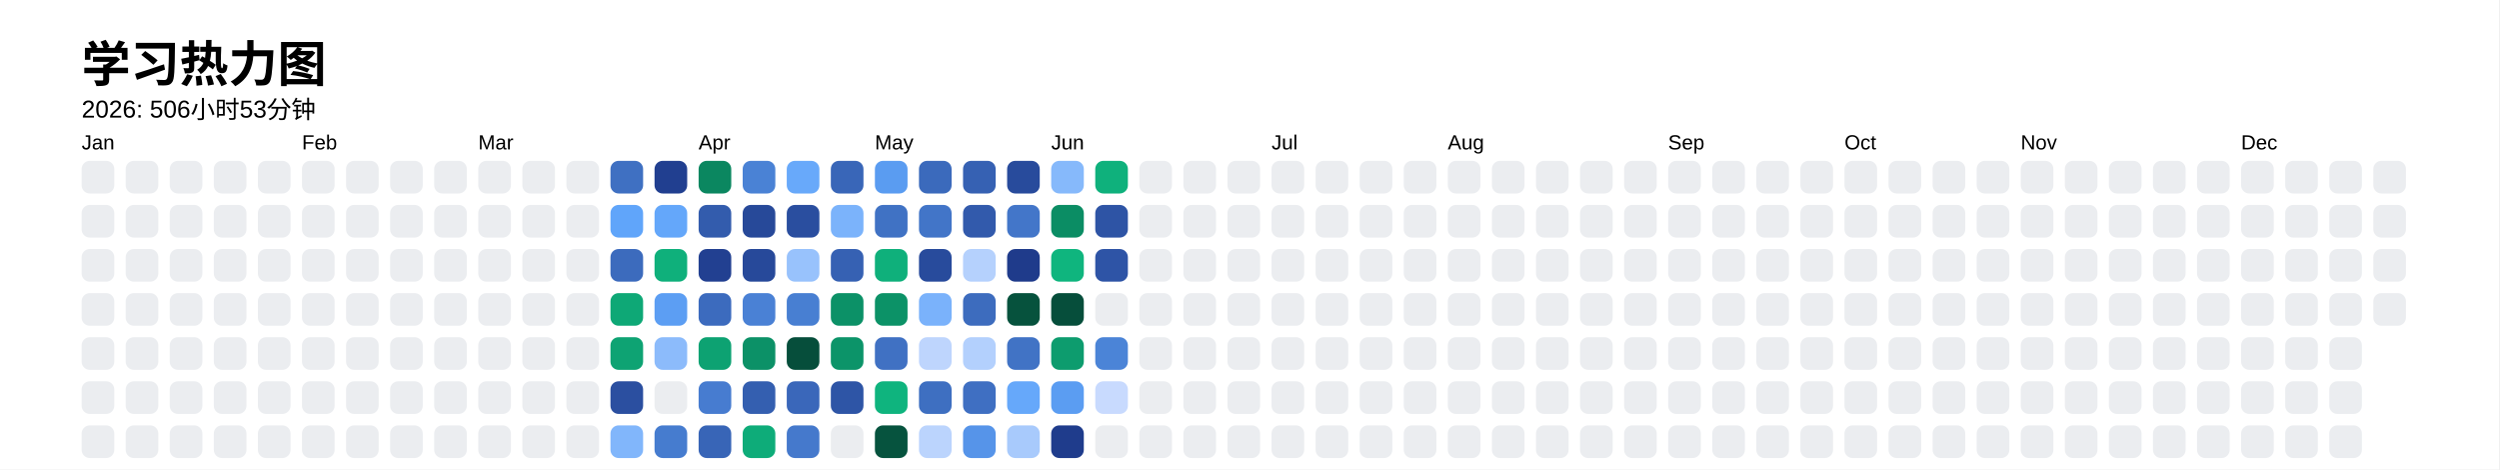
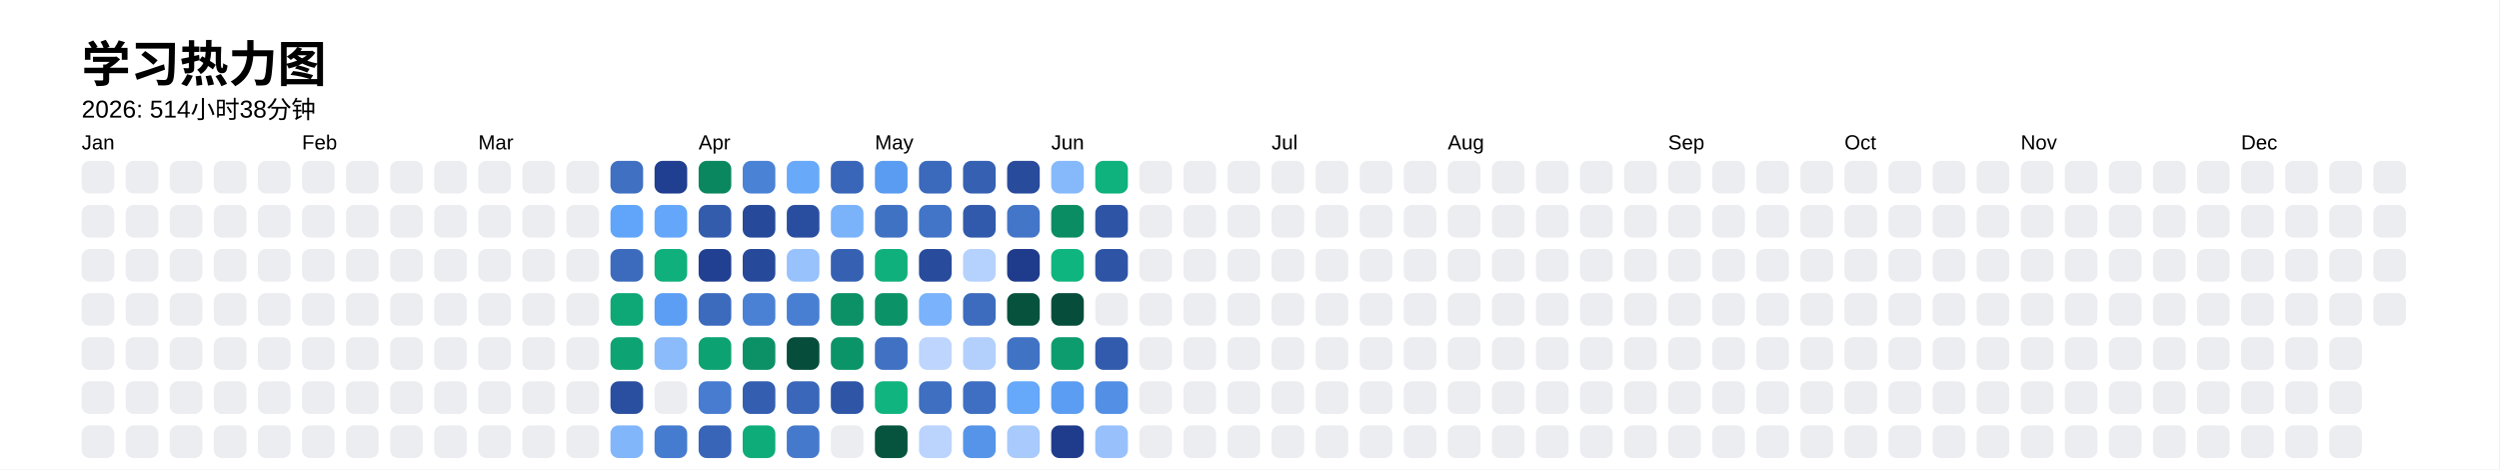
<svg xmlns="http://www.w3.org/2000/svg" style="background-color:white;" baseProfile="full" height="57.5mm" version="1.1" viewBox="0,0,306.2,57.5" width="306.2mm">
  <defs />
  <rect fill="#FFFFFF" height="57.5" width="306.2" x="0" y="0" />
  <text fill="#000000" style="font-size:6px; font-family:Arial; font-weight:bold;" x="10" y="10">学习热力图</text>
-   <text fill="#000000" style="font-size:3px; font-family:Arial;" x="10" y="14.4">2026: 506小时53分钟</text>
+   <text fill="#000000" style="font-size:3px; font-family:Arial;" x="10" y="14.4">2026: 514小时38分钟</text>
  <text fill="#000000" style="font-size:2.5px; font-family:Arial" x="10" y="18.3">Jan</text>
  <rect fill="#ebedf0" height="4" rx="1" ry="1" width="4" x="10" y="19.7" />
  <rect fill="#ebedf0" height="4" rx="1" ry="1" width="4" x="10" y="25.1" />
  <rect fill="#ebedf0" height="4" rx="1" ry="1" width="4" x="10" y="30.5" />
  <rect fill="#ebedf0" height="4" rx="1" ry="1" width="4" x="10" y="35.9" />
  <rect fill="#ebedf0" height="4" rx="1" ry="1" width="4" x="10" y="41.3" />
  <rect fill="#ebedf0" height="4" rx="1" ry="1" width="4" x="10" y="46.7" />
  <rect fill="#ebedf0" height="4" rx="1" ry="1" width="4" x="10" y="52.1" />
  <rect fill="#ebedf0" height="4" rx="1" ry="1" width="4" x="15.4" y="19.7" />
  <rect fill="#ebedf0" height="4" rx="1" ry="1" width="4" x="15.4" y="25.1" />
  <rect fill="#ebedf0" height="4" rx="1" ry="1" width="4" x="15.4" y="30.5" />
  <rect fill="#ebedf0" height="4" rx="1" ry="1" width="4" x="15.4" y="35.9" />
  <rect fill="#ebedf0" height="4" rx="1" ry="1" width="4" x="15.4" y="41.3" />
  <rect fill="#ebedf0" height="4" rx="1" ry="1" width="4" x="15.4" y="46.7" />
  <rect fill="#ebedf0" height="4" rx="1" ry="1" width="4" x="15.4" y="52.1" />
  <rect fill="#ebedf0" height="4" rx="1" ry="1" width="4" x="20.8" y="19.7" />
  <rect fill="#ebedf0" height="4" rx="1" ry="1" width="4" x="20.8" y="25.1" />
  <rect fill="#ebedf0" height="4" rx="1" ry="1" width="4" x="20.8" y="30.5" />
  <rect fill="#ebedf0" height="4" rx="1" ry="1" width="4" x="20.8" y="35.9" />
  <rect fill="#ebedf0" height="4" rx="1" ry="1" width="4" x="20.8" y="41.3" />
  <rect fill="#ebedf0" height="4" rx="1" ry="1" width="4" x="20.8" y="46.7" />
  <rect fill="#ebedf0" height="4" rx="1" ry="1" width="4" x="20.8" y="52.1" />
  <rect fill="#ebedf0" height="4" rx="1" ry="1" width="4" x="26.2" y="19.7" />
  <rect fill="#ebedf0" height="4" rx="1" ry="1" width="4" x="26.2" y="25.1" />
  <rect fill="#ebedf0" height="4" rx="1" ry="1" width="4" x="26.2" y="30.5" />
  <rect fill="#ebedf0" height="4" rx="1" ry="1" width="4" x="26.2" y="35.9" />
  <rect fill="#ebedf0" height="4" rx="1" ry="1" width="4" x="26.2" y="41.3" />
  <rect fill="#ebedf0" height="4" rx="1" ry="1" width="4" x="26.2" y="46.7" />
  <rect fill="#ebedf0" height="4" rx="1" ry="1" width="4" x="26.2" y="52.1" />
  <rect fill="#ebedf0" height="4" rx="1" ry="1" width="4" x="31.6" y="19.7" />
  <rect fill="#ebedf0" height="4" rx="1" ry="1" width="4" x="31.6" y="25.1" />
  <rect fill="#ebedf0" height="4" rx="1" ry="1" width="4" x="31.6" y="30.5" />
  <rect fill="#ebedf0" height="4" rx="1" ry="1" width="4" x="31.6" y="35.9" />
  <rect fill="#ebedf0" height="4" rx="1" ry="1" width="4" x="31.6" y="41.3" />
  <rect fill="#ebedf0" height="4" rx="1" ry="1" width="4" x="31.6" y="46.7" />
  <rect fill="#ebedf0" height="4" rx="1" ry="1" width="4" x="31.6" y="52.1" />
  <text fill="#000000" style="font-size:2.5px; font-family:Arial" x="37.0" y="18.3">Feb</text>
  <rect fill="#ebedf0" height="4" rx="1" ry="1" width="4" x="37.0" y="19.7" />
  <rect fill="#ebedf0" height="4" rx="1" ry="1" width="4" x="37.0" y="25.1" />
  <rect fill="#ebedf0" height="4" rx="1" ry="1" width="4" x="37.0" y="30.5" />
  <rect fill="#ebedf0" height="4" rx="1" ry="1" width="4" x="37.0" y="35.9" />
  <rect fill="#ebedf0" height="4" rx="1" ry="1" width="4" x="37.0" y="41.3" />
  <rect fill="#ebedf0" height="4" rx="1" ry="1" width="4" x="37.0" y="46.7" />
  <rect fill="#ebedf0" height="4" rx="1" ry="1" width="4" x="37.0" y="52.1" />
  <rect fill="#ebedf0" height="4" rx="1" ry="1" width="4" x="42.4" y="19.7" />
  <rect fill="#ebedf0" height="4" rx="1" ry="1" width="4" x="42.4" y="25.1" />
  <rect fill="#ebedf0" height="4" rx="1" ry="1" width="4" x="42.4" y="30.5" />
  <rect fill="#ebedf0" height="4" rx="1" ry="1" width="4" x="42.4" y="35.9" />
  <rect fill="#ebedf0" height="4" rx="1" ry="1" width="4" x="42.4" y="41.3" />
  <rect fill="#ebedf0" height="4" rx="1" ry="1" width="4" x="42.4" y="46.7" />
  <rect fill="#ebedf0" height="4" rx="1" ry="1" width="4" x="42.4" y="52.1" />
  <rect fill="#ebedf0" height="4" rx="1" ry="1" width="4" x="47.8" y="19.7" />
  <rect fill="#ebedf0" height="4" rx="1" ry="1" width="4" x="47.8" y="25.1" />
  <rect fill="#ebedf0" height="4" rx="1" ry="1" width="4" x="47.8" y="30.5" />
  <rect fill="#ebedf0" height="4" rx="1" ry="1" width="4" x="47.8" y="35.9" />
  <rect fill="#ebedf0" height="4" rx="1" ry="1" width="4" x="47.8" y="41.3" />
  <rect fill="#ebedf0" height="4" rx="1" ry="1" width="4" x="47.8" y="46.7" />
  <rect fill="#ebedf0" height="4" rx="1" ry="1" width="4" x="47.8" y="52.1" />
  <rect fill="#ebedf0" height="4" rx="1" ry="1" width="4" x="53.2" y="19.7" />
  <rect fill="#ebedf0" height="4" rx="1" ry="1" width="4" x="53.2" y="25.1" />
  <rect fill="#ebedf0" height="4" rx="1" ry="1" width="4" x="53.2" y="30.5" />
  <rect fill="#ebedf0" height="4" rx="1" ry="1" width="4" x="53.2" y="35.9" />
  <rect fill="#ebedf0" height="4" rx="1" ry="1" width="4" x="53.2" y="41.3" />
  <rect fill="#ebedf0" height="4" rx="1" ry="1" width="4" x="53.2" y="46.7" />
  <rect fill="#ebedf0" height="4" rx="1" ry="1" width="4" x="53.2" y="52.1" />
  <text fill="#000000" style="font-size:2.5px; font-family:Arial" x="58.6" y="18.3">Mar</text>
  <rect fill="#ebedf0" height="4" rx="1" ry="1" width="4" x="58.6" y="19.7" />
  <rect fill="#ebedf0" height="4" rx="1" ry="1" width="4" x="58.6" y="25.1" />
  <rect fill="#ebedf0" height="4" rx="1" ry="1" width="4" x="58.6" y="30.5" />
  <rect fill="#ebedf0" height="4" rx="1" ry="1" width="4" x="58.6" y="35.9" />
  <rect fill="#ebedf0" height="4" rx="1" ry="1" width="4" x="58.6" y="41.3" />
  <rect fill="#ebedf0" height="4" rx="1" ry="1" width="4" x="58.6" y="46.7" />
  <rect fill="#ebedf0" height="4" rx="1" ry="1" width="4" x="58.6" y="52.1" />
  <rect fill="#ebedf0" height="4" rx="1" ry="1" width="4" x="64" y="19.7" />
  <rect fill="#ebedf0" height="4" rx="1" ry="1" width="4" x="64" y="25.1" />
  <rect fill="#ebedf0" height="4" rx="1" ry="1" width="4" x="64" y="30.5" />
  <rect fill="#ebedf0" height="4" rx="1" ry="1" width="4" x="64" y="35.9" />
  <rect fill="#ebedf0" height="4" rx="1" ry="1" width="4" x="64" y="41.3" />
  <rect fill="#ebedf0" height="4" rx="1" ry="1" width="4" x="64" y="46.7" />
  <rect fill="#ebedf0" height="4" rx="1" ry="1" width="4" x="64" y="52.1" />
  <rect fill="#ebedf0" height="4" rx="1" ry="1" width="4" x="69.4" y="19.7" />
  <rect fill="#ebedf0" height="4" rx="1" ry="1" width="4" x="69.4" y="25.1" />
  <rect fill="#ebedf0" height="4" rx="1" ry="1" width="4" x="69.4" y="30.5" />
  <rect fill="#ebedf0" height="4" rx="1" ry="1" width="4" x="69.4" y="35.9" />
  <rect fill="#ebedf0" height="4" rx="1" ry="1" width="4" x="69.4" y="41.3" />
  <rect fill="#ebedf0" height="4" rx="1" ry="1" width="4" x="69.4" y="46.7" />
  <rect fill="#ebedf0" height="4" rx="1" ry="1" width="4" x="69.4" y="52.1" />
  <rect fill="#3f70c2" height="4" rx="1" ry="1" width="4" x="74.8" y="19.7" />
  <rect fill="#60a5fa" height="4" rx="1" ry="1" width="4" x="74.8" y="25.1" />
  <rect fill="#3c6bbd" height="4" rx="1" ry="1" width="4" x="74.8" y="30.5" />
  <rect fill="#0ea876" height="4" rx="1" ry="1" width="4" x="74.8" y="35.9" />
  <rect fill="#0ea373" height="4" rx="1" ry="1" width="4" x="74.8" y="41.3" />
  <rect fill="#2b4fa0" height="4" rx="1" ry="1" width="4" x="74.8" y="46.7" />
  <rect fill="#81b6fb" height="4" rx="1" ry="1" width="4" x="74.8" y="52.1" />
  <rect fill="#213f90" height="4" rx="1" ry="1" width="4" x="80.2" y="19.7" />
  <rect fill="#64a7fa" height="4" rx="1" ry="1" width="4" x="80.2" y="25.1" />
  <rect fill="#0fb07b" height="4" rx="1" ry="1" width="4" x="80.2" y="30.5" />
  <rect fill="#5c9ef3" height="4" rx="1" ry="1" width="4" x="80.2" y="35.9" />
  <rect fill="#8cbbfb" height="4" rx="1" ry="1" width="4" x="80.2" y="41.3" />
  <rect fill="#ebedf0" height="4" rx="1" ry="1" width="4" x="80.2" y="46.7" />
  <rect fill="#467ccf" height="4" rx="1" ry="1" width="4" x="80.2" y="52.1" />
  <text fill="#000000" style="font-size:2.5px; font-family:Arial" x="85.6" y="18.3">Apr</text>
  <rect fill="#0b8760" height="4" rx="1" ry="1" width="4" x="85.6" y="19.7" />
  <rect fill="#335cad" height="4" rx="1" ry="1" width="4" x="85.6" y="25.1" />
  <rect fill="#224091" height="4" rx="1" ry="1" width="4" x="85.6" y="30.5" />
  <rect fill="#3c6bbe" height="4" rx="1" ry="1" width="4" x="85.6" y="35.9" />
  <rect fill="#0da272" height="4" rx="1" ry="1" width="4" x="85.6" y="41.3" />
  <rect fill="#477cd0" height="4" rx="1" ry="1" width="4" x="85.6" y="46.7" />
  <rect fill="#3865b7" height="4" rx="1" ry="1" width="4" x="85.6" y="52.1" />
  <rect fill="#4a82d5" height="4" rx="1" ry="1" width="4" x="91" y="19.7" />
  <rect fill="#274999" height="4" rx="1" ry="1" width="4" x="91" y="25.1" />
  <rect fill="#27499a" height="4" rx="1" ry="1" width="4" x="91" y="30.5" />
  <rect fill="#4a81d5" height="4" rx="1" ry="1" width="4" x="91" y="35.9" />
  <rect fill="#0c9167" height="4" rx="1" ry="1" width="4" x="91" y="41.3" />
  <rect fill="#345fb0" height="4" rx="1" ry="1" width="4" x="91" y="46.7" />
  <rect fill="#0eac79" height="4" rx="1" ry="1" width="4" x="91" y="52.1" />
  <rect fill="#68a9fa" height="4" rx="1" ry="1" width="4" x="96.4" y="19.7" />
  <rect fill="#2a4e9f" height="4" rx="1" ry="1" width="4" x="96.4" y="25.1" />
  <rect fill="#98c2fc" height="4" rx="1" ry="1" width="4" x="96.4" y="30.5" />
  <rect fill="#487fd2" height="4" rx="1" ry="1" width="4" x="96.4" y="35.9" />
  <rect fill="#064e3b" height="4" rx="1" ry="1" width="4" x="96.4" y="41.3" />
  <rect fill="#3a67ba" height="4" rx="1" ry="1" width="4" x="96.4" y="46.7" />
  <rect fill="#4579cc" height="4" rx="1" ry="1" width="4" x="96.4" y="52.1" />
  <rect fill="#3966b8" height="4" rx="1" ry="1" width="4" x="101.8" y="19.7" />
  <rect fill="#7bb3fb" height="4" rx="1" ry="1" width="4" x="101.8" y="25.1" />
  <rect fill="#3661b3" height="4" rx="1" ry="1" width="4" x="101.8" y="30.5" />
  <rect fill="#0c9167" height="4" rx="1" ry="1" width="4" x="101.8" y="35.9" />
  <rect fill="#0c9469" height="4" rx="1" ry="1" width="4" x="101.8" y="41.3" />
  <rect fill="#2e55a6" height="4" rx="1" ry="1" width="4" x="101.8" y="46.7" />
  <rect fill="#ebedf0" height="4" rx="1" ry="1" width="4" x="101.8" y="52.1" />
  <text fill="#000000" style="font-size:2.5px; font-family:Arial" x="107.2" y="18.3">May</text>
  <rect fill="#5a9cf1" height="4" rx="1" ry="1" width="4" x="107.2" y="19.7" />
  <rect fill="#4072c4" height="4" rx="1" ry="1" width="4" x="107.2" y="25.1" />
  <rect fill="#0fb07b" height="4" rx="1" ry="1" width="4" x="107.2" y="30.5" />
  <rect fill="#0c9267" height="4" rx="1" ry="1" width="4" x="107.2" y="35.9" />
  <rect fill="#4071c3" height="4" rx="1" ry="1" width="4" x="107.2" y="41.3" />
  <rect fill="#0fb47e" height="4" rx="1" ry="1" width="4" x="107.2" y="46.7" />
  <rect fill="#06533e" height="4" rx="1" ry="1" width="4" x="107.2" y="52.1" />
  <rect fill="#3b6abc" height="4" rx="1" ry="1" width="4" x="112.6" y="19.7" />
  <rect fill="#4275c8" height="4" rx="1" ry="1" width="4" x="112.6" y="25.1" />
  <rect fill="#284b9c" height="4" rx="1" ry="1" width="4" x="112.6" y="30.5" />
  <rect fill="#7ab2fb" height="4" rx="1" ry="1" width="4" x="112.6" y="35.9" />
  <rect fill="#bed5fd" height="4" rx="1" ry="1" width="4" x="112.6" y="41.3" />
  <rect fill="#3e6fc1" height="4" rx="1" ry="1" width="4" x="112.6" y="46.7" />
  <rect fill="#bbd4fd" height="4" rx="1" ry="1" width="4" x="112.6" y="52.1" />
  <rect fill="#3661b3" height="4" rx="1" ry="1" width="4" x="118" y="19.7" />
  <rect fill="#325aac" height="4" rx="1" ry="1" width="4" x="118" y="25.1" />
  <rect fill="#b5d1fd" height="4" rx="1" ry="1" width="4" x="118" y="30.5" />
  <rect fill="#3d6cbe" height="4" rx="1" ry="1" width="4" x="118" y="35.9" />
  <rect fill="#b3d0fd" height="4" rx="1" ry="1" width="4" x="118" y="41.3" />
  <rect fill="#3f6fc2" height="4" rx="1" ry="1" width="4" x="118" y="46.7" />
  <rect fill="#5694e9" height="4" rx="1" ry="1" width="4" x="118" y="52.1" />
  <rect fill="#284b9c" height="4" rx="1" ry="1" width="4" x="123.4" y="19.7" />
  <rect fill="#4376c9" height="4" rx="1" ry="1" width="4" x="123.4" y="25.1" />
  <rect fill="#1f3b8b" height="4" rx="1" ry="1" width="4" x="123.4" y="30.5" />
  <rect fill="#06523d" height="4" rx="1" ry="1" width="4" x="123.4" y="35.9" />
  <rect fill="#4173c5" height="4" rx="1" ry="1" width="4" x="123.4" y="41.3" />
  <rect fill="#66a8fa" height="4" rx="1" ry="1" width="4" x="123.4" y="46.7" />
  <rect fill="#a8cafc" height="4" rx="1" ry="1" width="4" x="123.4" y="52.1" />
  <text fill="#000000" style="font-size:2.5px; font-family:Arial" x="128.8" y="18.3">Jun</text>
  <rect fill="#86b9fb" height="4" rx="1" ry="1" width="4" x="128.8" y="19.7" />
  <rect fill="#0b8d64" height="4" rx="1" ry="1" width="4" x="128.8" y="25.1" />
  <rect fill="#0fb57e" height="4" rx="1" ry="1" width="4" x="128.8" y="30.5" />
  <rect fill="#064e3b" height="4" rx="1" ry="1" width="4" x="128.8" y="35.9" />
  <rect fill="#0d9c6e" height="4" rx="1" ry="1" width="4" x="128.8" y="41.3" />
  <rect fill="#5b9df2" height="4" rx="1" ry="1" width="4" x="128.8" y="46.7" />
  <rect fill="#1f3c8c" height="4" rx="1" ry="1" width="4" x="128.8" y="52.1" />
  <rect fill="#0fb17c" height="4" rx="1" ry="1" width="4" x="134.2" y="19.7" />
  <rect fill="#2e54a5" height="4" rx="1" ry="1" width="4" x="134.2" y="25.1" />
  <rect fill="#2e54a6" height="4" rx="1" ry="1" width="4" x="134.2" y="30.5" />
  <rect fill="#ebedf0" height="4" rx="1" ry="1" width="4" x="134.2" y="35.9" />
-   <rect fill="#4b84d7" height="4" rx="1" ry="1" width="4" x="134.2" y="41.3" />
-   <rect fill="#c8dafe" height="4" rx="1" ry="1" width="4" x="134.2" y="46.7" />
-   <rect fill="#ebedf0" height="4" rx="1" ry="1" width="4" x="134.2" y="52.1" />
+   <rect fill="#325bad" height="4" rx="1" ry="1" width="4" x="134.2" y="41.3" />
+   <rect fill="#5390e5" height="4" rx="1" ry="1" width="4" x="134.2" y="46.7" />
+   <rect fill="#98c1fc" height="4" rx="1" ry="1" width="4" x="134.2" y="52.1" />
  <rect fill="#ebedf0" height="4" rx="1" ry="1" width="4" x="139.6" y="19.7" />
  <rect fill="#ebedf0" height="4" rx="1" ry="1" width="4" x="139.6" y="25.1" />
  <rect fill="#ebedf0" height="4" rx="1" ry="1" width="4" x="139.6" y="30.5" />
  <rect fill="#ebedf0" height="4" rx="1" ry="1" width="4" x="139.6" y="35.9" />
  <rect fill="#ebedf0" height="4" rx="1" ry="1" width="4" x="139.6" y="41.3" />
  <rect fill="#ebedf0" height="4" rx="1" ry="1" width="4" x="139.6" y="46.7" />
  <rect fill="#ebedf0" height="4" rx="1" ry="1" width="4" x="139.6" y="52.1" />
  <rect fill="#ebedf0" height="4" rx="1" ry="1" width="4" x="145" y="19.7" />
  <rect fill="#ebedf0" height="4" rx="1" ry="1" width="4" x="145" y="25.1" />
  <rect fill="#ebedf0" height="4" rx="1" ry="1" width="4" x="145" y="30.5" />
  <rect fill="#ebedf0" height="4" rx="1" ry="1" width="4" x="145" y="35.9" />
  <rect fill="#ebedf0" height="4" rx="1" ry="1" width="4" x="145" y="41.3" />
  <rect fill="#ebedf0" height="4" rx="1" ry="1" width="4" x="145" y="46.7" />
  <rect fill="#ebedf0" height="4" rx="1" ry="1" width="4" x="145" y="52.1" />
  <rect fill="#ebedf0" height="4" rx="1" ry="1" width="4" x="150.4" y="19.7" />
  <rect fill="#ebedf0" height="4" rx="1" ry="1" width="4" x="150.4" y="25.1" />
  <rect fill="#ebedf0" height="4" rx="1" ry="1" width="4" x="150.4" y="30.5" />
  <rect fill="#ebedf0" height="4" rx="1" ry="1" width="4" x="150.4" y="35.9" />
  <rect fill="#ebedf0" height="4" rx="1" ry="1" width="4" x="150.4" y="41.3" />
  <rect fill="#ebedf0" height="4" rx="1" ry="1" width="4" x="150.4" y="46.7" />
  <rect fill="#ebedf0" height="4" rx="1" ry="1" width="4" x="150.4" y="52.1" />
  <text fill="#000000" style="font-size:2.5px; font-family:Arial" x="155.8" y="18.3">Jul</text>
  <rect fill="#ebedf0" height="4" rx="1" ry="1" width="4" x="155.8" y="19.7" />
  <rect fill="#ebedf0" height="4" rx="1" ry="1" width="4" x="155.8" y="25.1" />
  <rect fill="#ebedf0" height="4" rx="1" ry="1" width="4" x="155.8" y="30.5" />
  <rect fill="#ebedf0" height="4" rx="1" ry="1" width="4" x="155.8" y="35.9" />
  <rect fill="#ebedf0" height="4" rx="1" ry="1" width="4" x="155.8" y="41.3" />
  <rect fill="#ebedf0" height="4" rx="1" ry="1" width="4" x="155.8" y="46.7" />
  <rect fill="#ebedf0" height="4" rx="1" ry="1" width="4" x="155.8" y="52.1" />
  <rect fill="#ebedf0" height="4" rx="1" ry="1" width="4" x="161.2" y="19.7" />
  <rect fill="#ebedf0" height="4" rx="1" ry="1" width="4" x="161.2" y="25.1" />
  <rect fill="#ebedf0" height="4" rx="1" ry="1" width="4" x="161.2" y="30.5" />
  <rect fill="#ebedf0" height="4" rx="1" ry="1" width="4" x="161.2" y="35.9" />
  <rect fill="#ebedf0" height="4" rx="1" ry="1" width="4" x="161.2" y="41.3" />
  <rect fill="#ebedf0" height="4" rx="1" ry="1" width="4" x="161.2" y="46.7" />
  <rect fill="#ebedf0" height="4" rx="1" ry="1" width="4" x="161.2" y="52.1" />
  <rect fill="#ebedf0" height="4" rx="1" ry="1" width="4" x="166.6" y="19.7" />
  <rect fill="#ebedf0" height="4" rx="1" ry="1" width="4" x="166.6" y="25.1" />
  <rect fill="#ebedf0" height="4" rx="1" ry="1" width="4" x="166.6" y="30.5" />
  <rect fill="#ebedf0" height="4" rx="1" ry="1" width="4" x="166.6" y="35.9" />
  <rect fill="#ebedf0" height="4" rx="1" ry="1" width="4" x="166.6" y="41.3" />
  <rect fill="#ebedf0" height="4" rx="1" ry="1" width="4" x="166.6" y="46.7" />
  <rect fill="#ebedf0" height="4" rx="1" ry="1" width="4" x="166.6" y="52.1" />
  <rect fill="#ebedf0" height="4" rx="1" ry="1" width="4" x="172" y="19.7" />
  <rect fill="#ebedf0" height="4" rx="1" ry="1" width="4" x="172" y="25.1" />
  <rect fill="#ebedf0" height="4" rx="1" ry="1" width="4" x="172" y="30.5" />
  <rect fill="#ebedf0" height="4" rx="1" ry="1" width="4" x="172" y="35.9" />
  <rect fill="#ebedf0" height="4" rx="1" ry="1" width="4" x="172" y="41.3" />
  <rect fill="#ebedf0" height="4" rx="1" ry="1" width="4" x="172" y="46.7" />
  <rect fill="#ebedf0" height="4" rx="1" ry="1" width="4" x="172" y="52.1" />
  <text fill="#000000" style="font-size:2.5px; font-family:Arial" x="177.4" y="18.3">Aug</text>
  <rect fill="#ebedf0" height="4" rx="1" ry="1" width="4" x="177.4" y="19.7" />
  <rect fill="#ebedf0" height="4" rx="1" ry="1" width="4" x="177.4" y="25.1" />
  <rect fill="#ebedf0" height="4" rx="1" ry="1" width="4" x="177.4" y="30.5" />
  <rect fill="#ebedf0" height="4" rx="1" ry="1" width="4" x="177.4" y="35.9" />
  <rect fill="#ebedf0" height="4" rx="1" ry="1" width="4" x="177.4" y="41.3" />
  <rect fill="#ebedf0" height="4" rx="1" ry="1" width="4" x="177.4" y="46.7" />
  <rect fill="#ebedf0" height="4" rx="1" ry="1" width="4" x="177.4" y="52.1" />
  <rect fill="#ebedf0" height="4" rx="1" ry="1" width="4" x="182.8" y="19.7" />
  <rect fill="#ebedf0" height="4" rx="1" ry="1" width="4" x="182.8" y="25.1" />
  <rect fill="#ebedf0" height="4" rx="1" ry="1" width="4" x="182.8" y="30.5" />
  <rect fill="#ebedf0" height="4" rx="1" ry="1" width="4" x="182.8" y="35.9" />
  <rect fill="#ebedf0" height="4" rx="1" ry="1" width="4" x="182.8" y="41.3" />
  <rect fill="#ebedf0" height="4" rx="1" ry="1" width="4" x="182.8" y="46.7" />
  <rect fill="#ebedf0" height="4" rx="1" ry="1" width="4" x="182.8" y="52.1" />
  <rect fill="#ebedf0" height="4" rx="1" ry="1" width="4" x="188.2" y="19.7" />
  <rect fill="#ebedf0" height="4" rx="1" ry="1" width="4" x="188.2" y="25.1" />
  <rect fill="#ebedf0" height="4" rx="1" ry="1" width="4" x="188.2" y="30.5" />
  <rect fill="#ebedf0" height="4" rx="1" ry="1" width="4" x="188.2" y="35.9" />
  <rect fill="#ebedf0" height="4" rx="1" ry="1" width="4" x="188.2" y="41.3" />
  <rect fill="#ebedf0" height="4" rx="1" ry="1" width="4" x="188.2" y="46.7" />
  <rect fill="#ebedf0" height="4" rx="1" ry="1" width="4" x="188.2" y="52.1" />
  <rect fill="#ebedf0" height="4" rx="1" ry="1" width="4" x="193.6" y="19.7" />
  <rect fill="#ebedf0" height="4" rx="1" ry="1" width="4" x="193.6" y="25.1" />
  <rect fill="#ebedf0" height="4" rx="1" ry="1" width="4" x="193.6" y="30.5" />
  <rect fill="#ebedf0" height="4" rx="1" ry="1" width="4" x="193.6" y="35.9" />
  <rect fill="#ebedf0" height="4" rx="1" ry="1" width="4" x="193.6" y="41.3" />
  <rect fill="#ebedf0" height="4" rx="1" ry="1" width="4" x="193.6" y="46.7" />
  <rect fill="#ebedf0" height="4" rx="1" ry="1" width="4" x="193.6" y="52.1" />
  <rect fill="#ebedf0" height="4" rx="1" ry="1" width="4" x="199" y="19.7" />
  <rect fill="#ebedf0" height="4" rx="1" ry="1" width="4" x="199" y="25.1" />
  <rect fill="#ebedf0" height="4" rx="1" ry="1" width="4" x="199" y="30.5" />
  <rect fill="#ebedf0" height="4" rx="1" ry="1" width="4" x="199" y="35.9" />
  <rect fill="#ebedf0" height="4" rx="1" ry="1" width="4" x="199" y="41.3" />
  <rect fill="#ebedf0" height="4" rx="1" ry="1" width="4" x="199" y="46.7" />
  <rect fill="#ebedf0" height="4" rx="1" ry="1" width="4" x="199" y="52.1" />
  <text fill="#000000" style="font-size:2.5px; font-family:Arial" x="204.4" y="18.3">Sep</text>
  <rect fill="#ebedf0" height="4" rx="1" ry="1" width="4" x="204.4" y="19.7" />
  <rect fill="#ebedf0" height="4" rx="1" ry="1" width="4" x="204.4" y="25.1" />
  <rect fill="#ebedf0" height="4" rx="1" ry="1" width="4" x="204.4" y="30.5" />
  <rect fill="#ebedf0" height="4" rx="1" ry="1" width="4" x="204.4" y="35.9" />
  <rect fill="#ebedf0" height="4" rx="1" ry="1" width="4" x="204.4" y="41.3" />
  <rect fill="#ebedf0" height="4" rx="1" ry="1" width="4" x="204.4" y="46.7" />
  <rect fill="#ebedf0" height="4" rx="1" ry="1" width="4" x="204.4" y="52.1" />
  <rect fill="#ebedf0" height="4" rx="1" ry="1" width="4" x="209.8" y="19.7" />
  <rect fill="#ebedf0" height="4" rx="1" ry="1" width="4" x="209.8" y="25.1" />
  <rect fill="#ebedf0" height="4" rx="1" ry="1" width="4" x="209.8" y="30.5" />
  <rect fill="#ebedf0" height="4" rx="1" ry="1" width="4" x="209.8" y="35.9" />
  <rect fill="#ebedf0" height="4" rx="1" ry="1" width="4" x="209.8" y="41.3" />
  <rect fill="#ebedf0" height="4" rx="1" ry="1" width="4" x="209.8" y="46.7" />
  <rect fill="#ebedf0" height="4" rx="1" ry="1" width="4" x="209.8" y="52.1" />
  <rect fill="#ebedf0" height="4" rx="1" ry="1" width="4" x="215.2" y="19.7" />
  <rect fill="#ebedf0" height="4" rx="1" ry="1" width="4" x="215.2" y="25.1" />
  <rect fill="#ebedf0" height="4" rx="1" ry="1" width="4" x="215.2" y="30.5" />
  <rect fill="#ebedf0" height="4" rx="1" ry="1" width="4" x="215.2" y="35.9" />
  <rect fill="#ebedf0" height="4" rx="1" ry="1" width="4" x="215.2" y="41.3" />
  <rect fill="#ebedf0" height="4" rx="1" ry="1" width="4" x="215.2" y="46.7" />
  <rect fill="#ebedf0" height="4" rx="1" ry="1" width="4" x="215.2" y="52.1" />
  <rect fill="#ebedf0" height="4" rx="1" ry="1" width="4" x="220.6" y="19.7" />
  <rect fill="#ebedf0" height="4" rx="1" ry="1" width="4" x="220.6" y="25.1" />
  <rect fill="#ebedf0" height="4" rx="1" ry="1" width="4" x="220.6" y="30.5" />
  <rect fill="#ebedf0" height="4" rx="1" ry="1" width="4" x="220.6" y="35.9" />
  <rect fill="#ebedf0" height="4" rx="1" ry="1" width="4" x="220.6" y="41.3" />
  <rect fill="#ebedf0" height="4" rx="1" ry="1" width="4" x="220.6" y="46.7" />
  <rect fill="#ebedf0" height="4" rx="1" ry="1" width="4" x="220.6" y="52.1" />
  <text fill="#000000" style="font-size:2.5px; font-family:Arial" x="226" y="18.3">Oct</text>
  <rect fill="#ebedf0" height="4" rx="1" ry="1" width="4" x="226" y="19.7" />
  <rect fill="#ebedf0" height="4" rx="1" ry="1" width="4" x="226" y="25.1" />
  <rect fill="#ebedf0" height="4" rx="1" ry="1" width="4" x="226" y="30.5" />
  <rect fill="#ebedf0" height="4" rx="1" ry="1" width="4" x="226" y="35.9" />
  <rect fill="#ebedf0" height="4" rx="1" ry="1" width="4" x="226" y="41.3" />
  <rect fill="#ebedf0" height="4" rx="1" ry="1" width="4" x="226" y="46.7" />
  <rect fill="#ebedf0" height="4" rx="1" ry="1" width="4" x="226" y="52.1" />
  <rect fill="#ebedf0" height="4" rx="1" ry="1" width="4" x="231.4" y="19.7" />
  <rect fill="#ebedf0" height="4" rx="1" ry="1" width="4" x="231.4" y="25.1" />
  <rect fill="#ebedf0" height="4" rx="1" ry="1" width="4" x="231.4" y="30.5" />
  <rect fill="#ebedf0" height="4" rx="1" ry="1" width="4" x="231.4" y="35.9" />
  <rect fill="#ebedf0" height="4" rx="1" ry="1" width="4" x="231.4" y="41.3" />
  <rect fill="#ebedf0" height="4" rx="1" ry="1" width="4" x="231.4" y="46.7" />
  <rect fill="#ebedf0" height="4" rx="1" ry="1" width="4" x="231.4" y="52.1" />
  <rect fill="#ebedf0" height="4" rx="1" ry="1" width="4" x="236.8" y="19.7" />
  <rect fill="#ebedf0" height="4" rx="1" ry="1" width="4" x="236.8" y="25.1" />
  <rect fill="#ebedf0" height="4" rx="1" ry="1" width="4" x="236.8" y="30.5" />
  <rect fill="#ebedf0" height="4" rx="1" ry="1" width="4" x="236.8" y="35.9" />
  <rect fill="#ebedf0" height="4" rx="1" ry="1" width="4" x="236.8" y="41.3" />
  <rect fill="#ebedf0" height="4" rx="1" ry="1" width="4" x="236.8" y="46.7" />
  <rect fill="#ebedf0" height="4" rx="1" ry="1" width="4" x="236.8" y="52.1" />
  <rect fill="#ebedf0" height="4" rx="1" ry="1" width="4" x="242.2" y="19.7" />
  <rect fill="#ebedf0" height="4" rx="1" ry="1" width="4" x="242.2" y="25.1" />
  <rect fill="#ebedf0" height="4" rx="1" ry="1" width="4" x="242.2" y="30.5" />
  <rect fill="#ebedf0" height="4" rx="1" ry="1" width="4" x="242.2" y="35.9" />
  <rect fill="#ebedf0" height="4" rx="1" ry="1" width="4" x="242.2" y="41.3" />
  <rect fill="#ebedf0" height="4" rx="1" ry="1" width="4" x="242.2" y="46.7" />
  <rect fill="#ebedf0" height="4" rx="1" ry="1" width="4" x="242.2" y="52.1" />
  <text fill="#000000" style="font-size:2.5px; font-family:Arial" x="247.6" y="18.3">Nov</text>
  <rect fill="#ebedf0" height="4" rx="1" ry="1" width="4" x="247.6" y="19.7" />
  <rect fill="#ebedf0" height="4" rx="1" ry="1" width="4" x="247.6" y="25.1" />
  <rect fill="#ebedf0" height="4" rx="1" ry="1" width="4" x="247.6" y="30.5" />
  <rect fill="#ebedf0" height="4" rx="1" ry="1" width="4" x="247.6" y="35.9" />
  <rect fill="#ebedf0" height="4" rx="1" ry="1" width="4" x="247.6" y="41.3" />
  <rect fill="#ebedf0" height="4" rx="1" ry="1" width="4" x="247.6" y="46.7" />
  <rect fill="#ebedf0" height="4" rx="1" ry="1" width="4" x="247.6" y="52.1" />
  <rect fill="#ebedf0" height="4" rx="1" ry="1" width="4" x="253" y="19.7" />
  <rect fill="#ebedf0" height="4" rx="1" ry="1" width="4" x="253" y="25.1" />
  <rect fill="#ebedf0" height="4" rx="1" ry="1" width="4" x="253" y="30.5" />
  <rect fill="#ebedf0" height="4" rx="1" ry="1" width="4" x="253" y="35.9" />
  <rect fill="#ebedf0" height="4" rx="1" ry="1" width="4" x="253" y="41.3" />
  <rect fill="#ebedf0" height="4" rx="1" ry="1" width="4" x="253" y="46.7" />
  <rect fill="#ebedf0" height="4" rx="1" ry="1" width="4" x="253" y="52.1" />
  <rect fill="#ebedf0" height="4" rx="1" ry="1" width="4" x="258.4" y="19.7" />
  <rect fill="#ebedf0" height="4" rx="1" ry="1" width="4" x="258.4" y="25.1" />
  <rect fill="#ebedf0" height="4" rx="1" ry="1" width="4" x="258.4" y="30.5" />
  <rect fill="#ebedf0" height="4" rx="1" ry="1" width="4" x="258.4" y="35.9" />
  <rect fill="#ebedf0" height="4" rx="1" ry="1" width="4" x="258.4" y="41.3" />
  <rect fill="#ebedf0" height="4" rx="1" ry="1" width="4" x="258.4" y="46.7" />
  <rect fill="#ebedf0" height="4" rx="1" ry="1" width="4" x="258.4" y="52.1" />
  <rect fill="#ebedf0" height="4" rx="1" ry="1" width="4" x="263.8" y="19.7" />
  <rect fill="#ebedf0" height="4" rx="1" ry="1" width="4" x="263.8" y="25.1" />
  <rect fill="#ebedf0" height="4" rx="1" ry="1" width="4" x="263.8" y="30.5" />
  <rect fill="#ebedf0" height="4" rx="1" ry="1" width="4" x="263.8" y="35.9" />
  <rect fill="#ebedf0" height="4" rx="1" ry="1" width="4" x="263.8" y="41.3" />
  <rect fill="#ebedf0" height="4" rx="1" ry="1" width="4" x="263.8" y="46.7" />
  <rect fill="#ebedf0" height="4" rx="1" ry="1" width="4" x="263.8" y="52.1" />
  <rect fill="#ebedf0" height="4" rx="1" ry="1" width="4" x="269.2" y="19.7" />
  <rect fill="#ebedf0" height="4" rx="1" ry="1" width="4" x="269.2" y="25.1" />
  <rect fill="#ebedf0" height="4" rx="1" ry="1" width="4" x="269.2" y="30.5" />
  <rect fill="#ebedf0" height="4" rx="1" ry="1" width="4" x="269.2" y="35.9" />
  <rect fill="#ebedf0" height="4" rx="1" ry="1" width="4" x="269.2" y="41.3" />
  <rect fill="#ebedf0" height="4" rx="1" ry="1" width="4" x="269.2" y="46.7" />
  <rect fill="#ebedf0" height="4" rx="1" ry="1" width="4" x="269.2" y="52.1" />
  <text fill="#000000" style="font-size:2.5px; font-family:Arial" x="274.6" y="18.3">Dec</text>
  <rect fill="#ebedf0" height="4" rx="1" ry="1" width="4" x="274.6" y="19.7" />
  <rect fill="#ebedf0" height="4" rx="1" ry="1" width="4" x="274.6" y="25.1" />
  <rect fill="#ebedf0" height="4" rx="1" ry="1" width="4" x="274.6" y="30.5" />
  <rect fill="#ebedf0" height="4" rx="1" ry="1" width="4" x="274.6" y="35.9" />
  <rect fill="#ebedf0" height="4" rx="1" ry="1" width="4" x="274.6" y="41.3" />
  <rect fill="#ebedf0" height="4" rx="1" ry="1" width="4" x="274.6" y="46.7" />
  <rect fill="#ebedf0" height="4" rx="1" ry="1" width="4" x="274.6" y="52.1" />
  <rect fill="#ebedf0" height="4" rx="1" ry="1" width="4" x="280" y="19.7" />
  <rect fill="#ebedf0" height="4" rx="1" ry="1" width="4" x="280" y="25.1" />
  <rect fill="#ebedf0" height="4" rx="1" ry="1" width="4" x="280" y="30.5" />
  <rect fill="#ebedf0" height="4" rx="1" ry="1" width="4" x="280" y="35.9" />
  <rect fill="#ebedf0" height="4" rx="1" ry="1" width="4" x="280" y="41.3" />
  <rect fill="#ebedf0" height="4" rx="1" ry="1" width="4" x="280" y="46.7" />
  <rect fill="#ebedf0" height="4" rx="1" ry="1" width="4" x="280" y="52.1" />
  <rect fill="#ebedf0" height="4" rx="1" ry="1" width="4" x="285.4" y="19.7" />
  <rect fill="#ebedf0" height="4" rx="1" ry="1" width="4" x="285.4" y="25.1" />
  <rect fill="#ebedf0" height="4" rx="1" ry="1" width="4" x="285.4" y="30.5" />
  <rect fill="#ebedf0" height="4" rx="1" ry="1" width="4" x="285.4" y="35.9" />
  <rect fill="#ebedf0" height="4" rx="1" ry="1" width="4" x="285.4" y="41.3" />
  <rect fill="#ebedf0" height="4" rx="1" ry="1" width="4" x="285.4" y="46.7" />
  <rect fill="#ebedf0" height="4" rx="1" ry="1" width="4" x="285.4" y="52.1" />
  <rect fill="#ebedf0" height="4" rx="1" ry="1" width="4" x="290.8" y="19.7" />
  <rect fill="#ebedf0" height="4" rx="1" ry="1" width="4" x="290.8" y="25.1" />
  <rect fill="#ebedf0" height="4" rx="1" ry="1" width="4" x="290.8" y="30.5" />
  <rect fill="#ebedf0" height="4" rx="1" ry="1" width="4" x="290.8" y="35.9" />
</svg>
